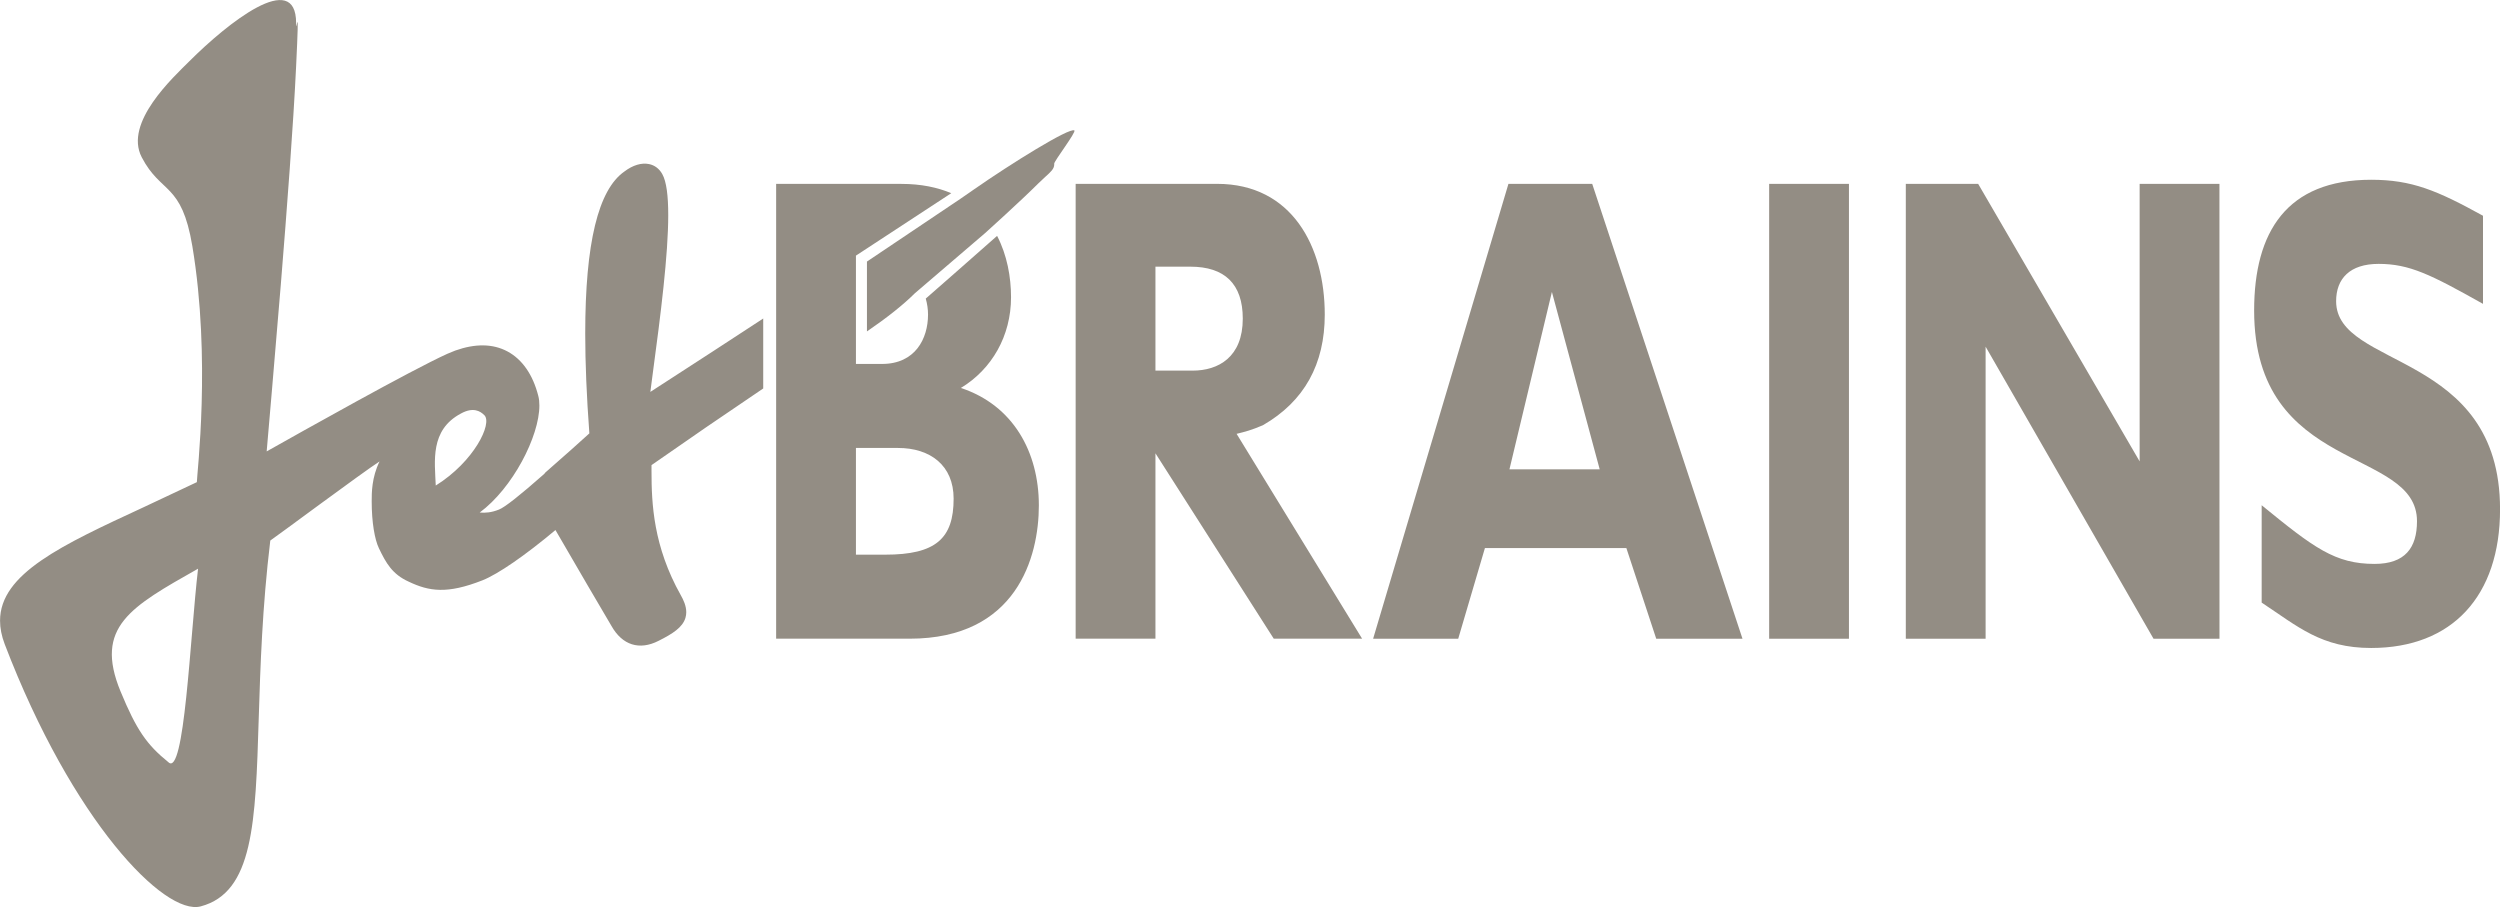
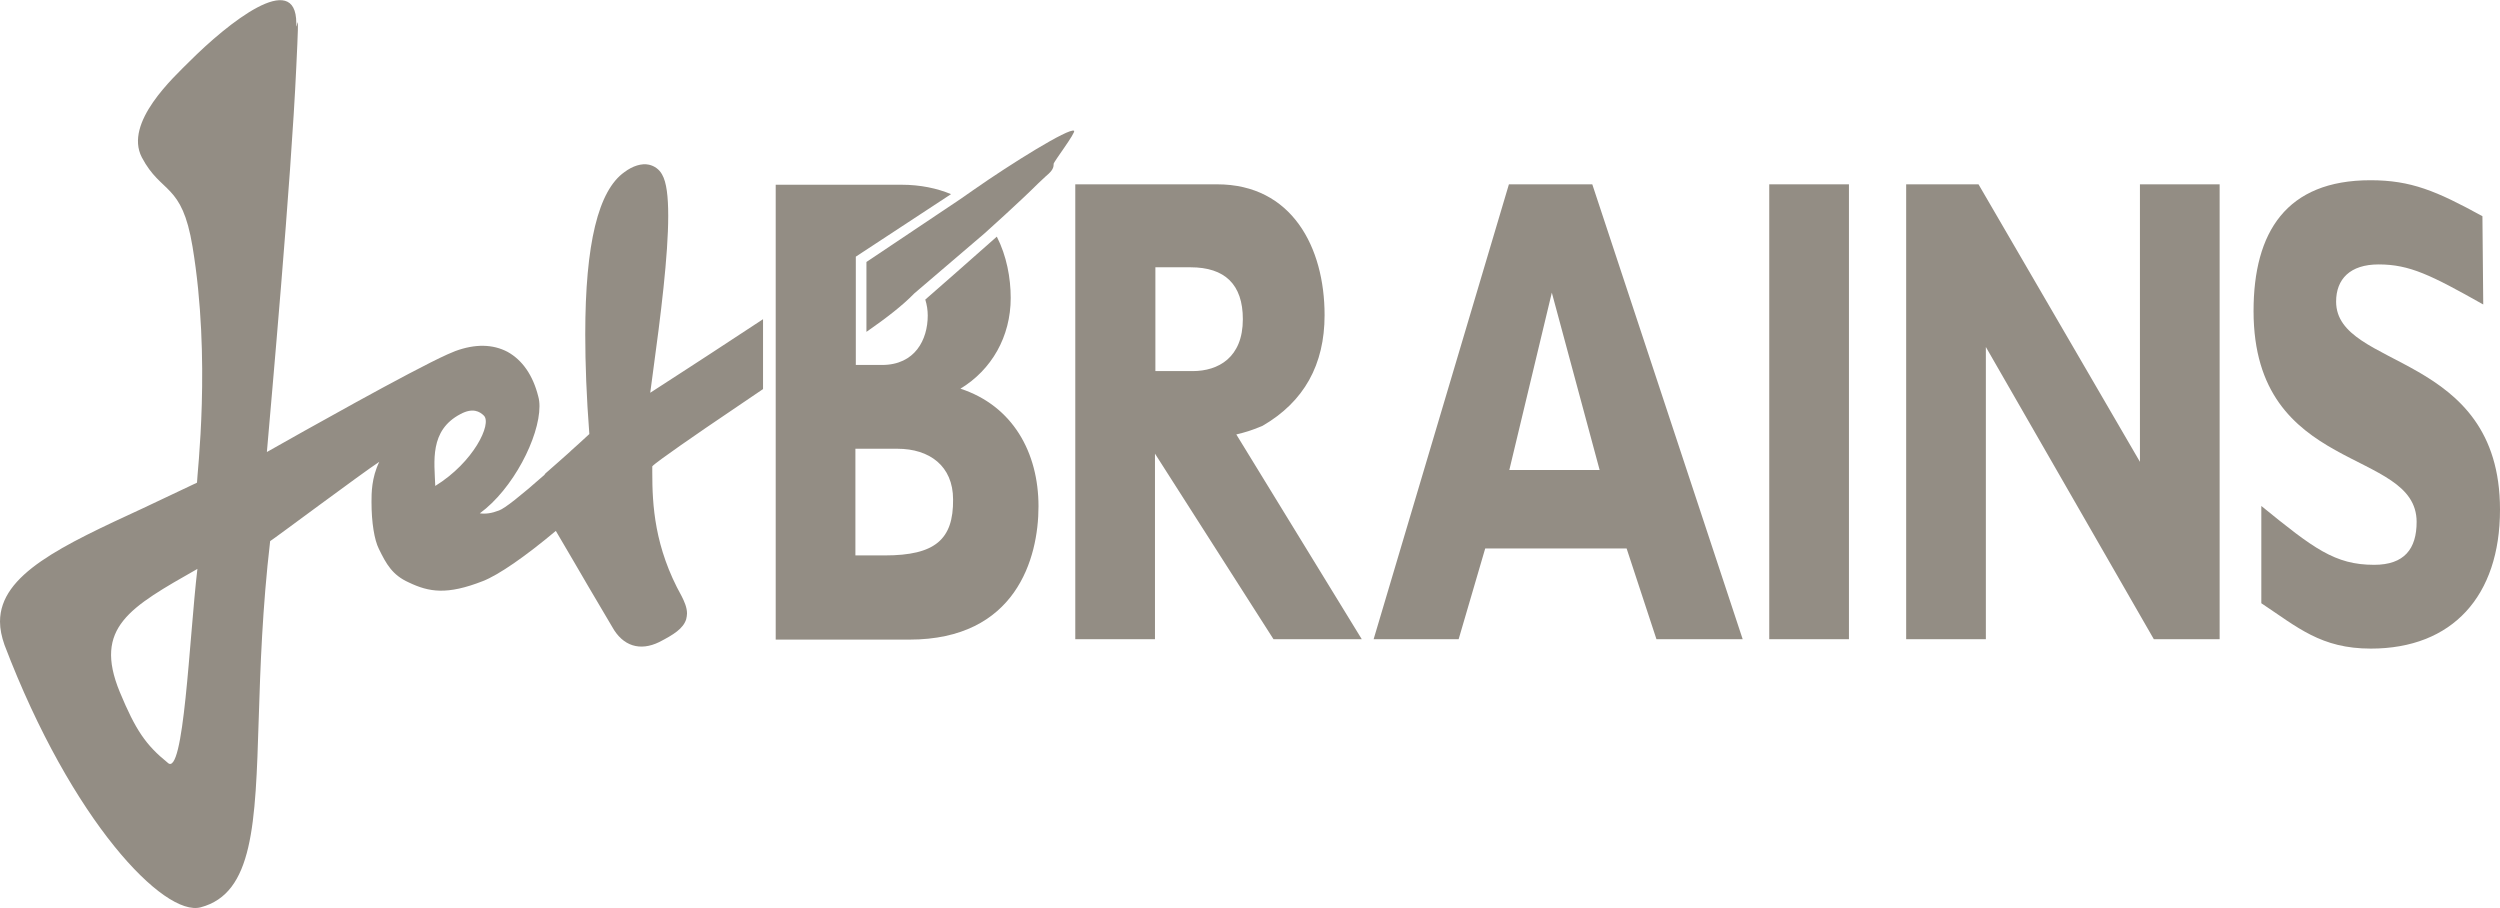
- <svg xmlns="http://www.w3.org/2000/svg" version="1.1" id="Capa_1" x="0px" y="0px" viewBox="118.2 1095.1 5382.1 1952.6" enable-background="new 118.2 1095.1 5382.1 1952.6" xml:space="preserve">
+ <svg xmlns="http://www.w3.org/2000/svg" version="1.1" id="Capa_1" x="0px" y="0px" viewBox="118.4 1665 611.7 222.1" enable-background="new 118.4 1665 611.7 222.1" xml:space="preserve">
  <g>
-     <path fill="#938D84" d="M5463.6,1749.2c-112.7-63.2-158.1-86-224.7-86c-61.6,0-91.4,31.6-91.4,80.3c0,146.5,352.9,106.3,352.9,448   c0,186.6-102.9,298.6-277.5,298.6c-107.1,0-157.5-46-235.7-97.7v-209.6c112.6,91.9,158.1,126.3,243.1,126.3   c65.4,0,91.3-34.4,91.3-91.9c0-160.8-350.6-100.5-350.6-453.7c0-169.3,70.2-281.4,251.9-281.4c87.3,0,141.9,22.9,240.8,77.5v189.5   L5463.6,1749.2L5463.6,1749.2z" />
-     <path fill="#938D84" d="M2738.5,1490.9c160.9,0,231.7,135.1,231.7,281.5c0,106.2-43.7,186.7-133.3,238.2   c-25.1,10.7-37.9,13.9-56.5,18.5l270.2,441h-190.2L2605.7,2071v399.1h-171.8v-979.2L2738.5,1490.9L2738.5,1490.9z M2605.7,1893h80   c55.1,0,108-28.7,108-112c0-74.7-39.1-111.8-112.7-111.8h-75.3V1893z" />
-     <path fill="#938D84" d="M3869.5,2470.2h-185.7l-64.3-195.2H3315l-57.5,195.2h-183.2l291.3-979.2H3546L3869.5,2470.2z    M3459.2,1723.6l-91.4,381.9h194.3L3459.2,1723.6z" />
-     <path fill="#938D84" d="M4098.7,2470.2h-171.8V1491h171.8C4098.7,1491,4098.7,2470.2,4098.7,2470.2z" />
-     <path fill="#938D84" d="M4896.4,2470.2h-142l-361.5-628.8v628.8h-171.8V1491h155.8l347.6,597.4V1491h171.8   C4896.4,1491,4896.4,2470.2,4896.4,2470.2z" />
-     <path fill="#938D84" d="M2186.8,1930.3c66.7-40.3,108-112,108-195.3c0-43.4-8.5-90.7-30-132.1c-63,55.9-132.7,116.6-153.6,135   c3.2,11.3,4.9,23.1,4.9,34.5c0,51.7-27.5,106.2-98.9,106.2h-56.3v-50.4v-159.1v-23.7l205.2-134.4c-29.5-12.4-64.8-20-107.4-20   h-269.6v979.1h287.4c229.9,0,278.2-175.1,278.2-287.1C2354.6,2068.1,2299.4,1967.6,2186.8,1930.3z M2024.1,2289.2h-63.2v-229.7   h90.7c69,0,119.6,37.3,119.6,109.1C2171.3,2254.9,2132.2,2289.2,2024.1,2289.2z" />
-     <path fill="#938D84" d="M2431.1,1375.9c-10.7-6.7-136.4,71.5-215.4,126.5l-29,20.1l-202.1,135.7v150.4   c43.3-29.6,78.2-57.3,103.3-82.3l151.2-129.5c0,0,75.6-68,115.3-107.7l14.7-13.8c11.1-10,18.7-16.8,18.7-26.1c0-0.6-0.1-1-0.1-1.6   C2387.1,1442.4,2435.9,1378.9,2431.1,1375.9z" />
-     <path fill="#938D84" d="M1638.3,2015l123-83.6v-150.6l-110.3,72c0,0-98.3,63.8-132.7,86c2.6-19.3,5.2-39.8,5.2-39.8   c17.3-128,33.3-255.8,33.3-340.8c0-41.2-3.7-72.3-12.9-88.5c-6.5-11.5-16.3-18.9-28.5-21.4c-16.1-3.3-34.9,2.3-52.9,16   c-56.4,39.2-84.4,154-84.4,349.1c0,63.1,3,134.8,8.9,214.7c-6.5,5.9-39,35.1-39,35.1c0.5-0.4-55.7,49.1-55.7,49.1   c-0.1,0.1-1.5,1.9-2.5,3.1c-52.1,46-84.9,71.9-97.4,76.7c-15.6,6.3-29.2,7.6-41.5,6.4c70.8-52.2,128.5-163.9,128.5-230.4   c0-7.6-0.7-14.6-2.4-20.9c-11.6-45.5-34.5-78.5-66.3-95.5c-31.3-16.8-69.1-17.3-112.4-1.9l-16.9,6.9   c-78.1,35.3-315.4,168.7-389.1,210.2c8.7-104.1,51.5-578.8,63.4-829.2c7.8-161.8,0-61.5,0-92.8c0-117.7-147.8,0.1-229.6,81.8   c-34.4,34.4-141.6,132.3-102.8,206.9c41.8,80.2,85.9,53.3,109,191.5c40.6,242.9,9.6,492,9.7,508c-13.3,6.3-115.1,54.2-115.1,54.2   c-175.4,81.2-308.6,142.8-308.6,244.1c0,15.8,3.2,32.5,10,50.4c145.5,380.5,343.9,585.3,422,564.6   c113.4-30.2,118-179.2,124.9-404.5c3.5-112.4,7.6-239.7,24.9-383.1c9.1-5.7,199.7-147.6,235.2-170.3c-17,34.5-16.9,68-16.9,86   c0,44.9,6.4,81.8,15.5,100.8c15.4,32.2,28.9,56,63.9,71.9c44.4,21.2,83.1,27.1,158.9-2.7c34-13.5,92.3-53.8,157.3-108.3   c12.9,22.1,69.1,118.8,69.1,118.8l51.5,87.7c23.3,41.4,60.1,53,101.2,32.1c31.2-15.6,51.9-29.3,58-49.4c1.3-4.2,1.8-8.3,1.8-12.4   c0-13.5-6-26.4-11.8-36.6c-59.1-105.2-63-197-63-266.7c0-4.5,0-8.9,0-13.3C1530.9,2089.3,1638.3,2015,1638.3,2015z M480.5,2735.8   c-46.6-37.7-68.6-69.6-102.7-152c-57.6-139.3,22.2-182.4,166.8-264.4C527.3,2467.8,515.3,2770.7,480.5,2735.8z M1056.3,2140.4   c-2-52.1-12.9-119.5,54.3-155.1c26.2-14.4,41.5-5.3,50.4,3.7C1178.7,2006.7,1139,2088.8,1056.3,2140.4z" />
+     <path fill="#938D84" d="M726,1739.5c-12.8-7.2-18-9.8-25.6-9.8c-7,0-10.4,3.6-10.4,9.1c0,16.7,40.1,12.1,40.1,50.9   c0,21.2-11.7,34-31.6,34c-12.2,0-17.9-5.2-26.8-11.1v-23.8c12.8,10.4,18,14.4,27.6,14.4c7.4,0,10.4-3.9,10.4-10.5   c0-18.3-39.9-11.4-39.9-51.6c0-19.3,8-32,28.6-32c9.9,0,16.1,2.6,27.4,8.8L726,1739.5L726,1739.5L726,1739.5z" />
+     <path fill="#938D84" d="M416.2,1710.1c18.3,0,26.3,15.4,26.3,32c0,12.1-5,21.2-15.2,27.1c-2.9,1.2-4.3,1.6-6.4,2.1l30.7,50.1H430   l-29-45.4v45.4h-19.5v-111.3L416.2,1710.1L416.2,1710.1z M401.1,1755.8h9.1c6.3,0,12.3-3.3,12.3-12.7c0-8.5-4.4-12.7-12.8-12.7   h-8.6V1755.8z" />
+     <path fill="#938D84" d="M544.8,1821.4h-21.1l-7.3-22.2h-34.6l-6.5,22.2h-20.8l33.1-111.3H508L544.8,1821.4z M498.1,1736.6   l-10.4,43.4h22.1L498.1,1736.6z" />
+     <path fill="#938D84" d="M570.8,1821.4h-19.5v-111.3h19.5V1821.4z" />
+     <path fill="#938D84" d="M661.5,1821.4h-16.1l-41.1-71.5v71.5h-19.5v-111.3h17.7L642,1778v-67.9h19.5V1821.4z" />
+     <path fill="#938D84" d="M353.4,1760.1c7.6-4.6,12.3-12.7,12.3-22.2c0-4.9-1-10.3-3.4-15c-7.2,6.4-15.1,13.3-17.5,15.4   c0.4,1.3,0.6,2.6,0.6,3.9c0,5.9-3.1,12.1-11.2,12.1h-6.4v-5.7v-18.1v-2.7l23.3-15.3c-3.4-1.4-7.4-2.3-12.2-2.3h-30.7v111.3h32.7   c26.1,0,31.6-19.9,31.6-32.6C372.5,1775.7,366.2,1764.3,353.4,1760.1z M334.9,1800.9h-7.2v-26.1H338c7.8,0,13.6,4.2,13.6,12.4   C351.7,1797,347.2,1800.9,334.9,1800.9z" />
+     <path fill="#938D84" d="M381.2,1697c-1.2-0.8-15.5,8.1-24.5,14.4l-3.3,2.3l-23,15.4v17.1c4.9-3.4,8.9-6.5,11.7-9.4l17.2-14.7   c0,0,8.6-7.7,13.1-12.2l1.7-1.6c1.3-1.1,2.1-1.9,2.1-3c0-0.1,0-0.1,0-0.2C376.2,1704.6,381.7,1697.4,381.2,1697z" />
+     <path fill="#938D84" d="M291.1,1769.7l14-9.5v-17.1l-12.5,8.2c0,0-11.2,7.3-15.1,9.8c0.3-2.2,0.6-4.5,0.6-4.5   c2-14.6,3.8-29.1,3.8-38.8c0-4.7-0.4-8.2-1.5-10.1c-0.7-1.3-1.9-2.1-3.2-2.4c-1.8-0.4-4,0.3-6,1.8c-6.4,4.5-9.6,17.5-9.6,39.7   c0,7.2,0.3,15.3,1,24.4c-0.7,0.7-4.4,4-4.4,4c0.1,0-6.3,5.6-6.3,5.6s-0.2,0.2-0.3,0.4c-5.9,5.2-9.7,8.2-11.1,8.7   c-1.8,0.7-3.3,0.9-4.7,0.7c8.1-5.9,14.6-18.6,14.6-26.2c0-0.9-0.1-1.7-0.3-2.4c-1.3-5.2-3.9-8.9-7.5-10.9c-3.6-1.9-7.9-2-12.8-0.2   l-1.9,0.8c-8.9,4-35.9,19.2-44.2,23.9c1-11.8,5.9-65.8,7.2-94.3c0.9-18.4,0-7,0-10.6c0-13.4-16.8,0-26.1,9.3   c-3.9,3.9-16.1,15-11.7,23.5c4.8,9.1,9.8,6.1,12.4,21.8c4.6,27.6,1.1,55.9,1.1,57.8c-1.5,0.7-13.1,6.2-13.1,6.2   c-19.9,9.2-35.1,16.2-35.1,27.8c0,1.8,0.4,3.7,1.1,5.7c16.5,43.3,39.1,66.6,48,64.2c12.9-3.4,13.4-20.4,14.2-46   c0.4-12.8,0.9-27.3,2.8-43.6c1-0.6,22.7-16.8,26.7-19.4c-1.9,3.9-1.9,7.7-1.9,9.8c0,5.1,0.7,9.3,1.8,11.5c1.8,3.7,3.3,6.4,7.3,8.2   c5,2.4,9.4,3.1,18.1-0.3c3.9-1.5,10.5-6.1,17.9-12.3c1.5,2.5,7.9,13.5,7.9,13.5l5.9,10c2.6,4.7,6.8,6,11.5,3.7   c3.5-1.8,5.9-3.3,6.6-5.6c0.1-0.5,0.2-0.9,0.2-1.4c0-1.5-0.7-3-1.3-4.2c-6.7-12-7.2-22.4-7.2-30.3c0-0.5,0-1,0-1.5   C278.8,1778.1,291.1,1769.7,291.1,1769.7z M159.4,1851.6c-5.3-4.3-7.8-7.9-11.7-17.3c-6.5-15.8,2.5-20.7,19-30.1   C164.7,1821.2,163.4,1855.6,159.4,1851.6z M224.9,1783.9c-0.2-5.9-1.5-13.6,6.2-17.6c3-1.6,4.7-0.6,5.7,0.4   C238.8,1768.7,234.3,1778.1,224.9,1783.9z" />
  </g>
</svg>
